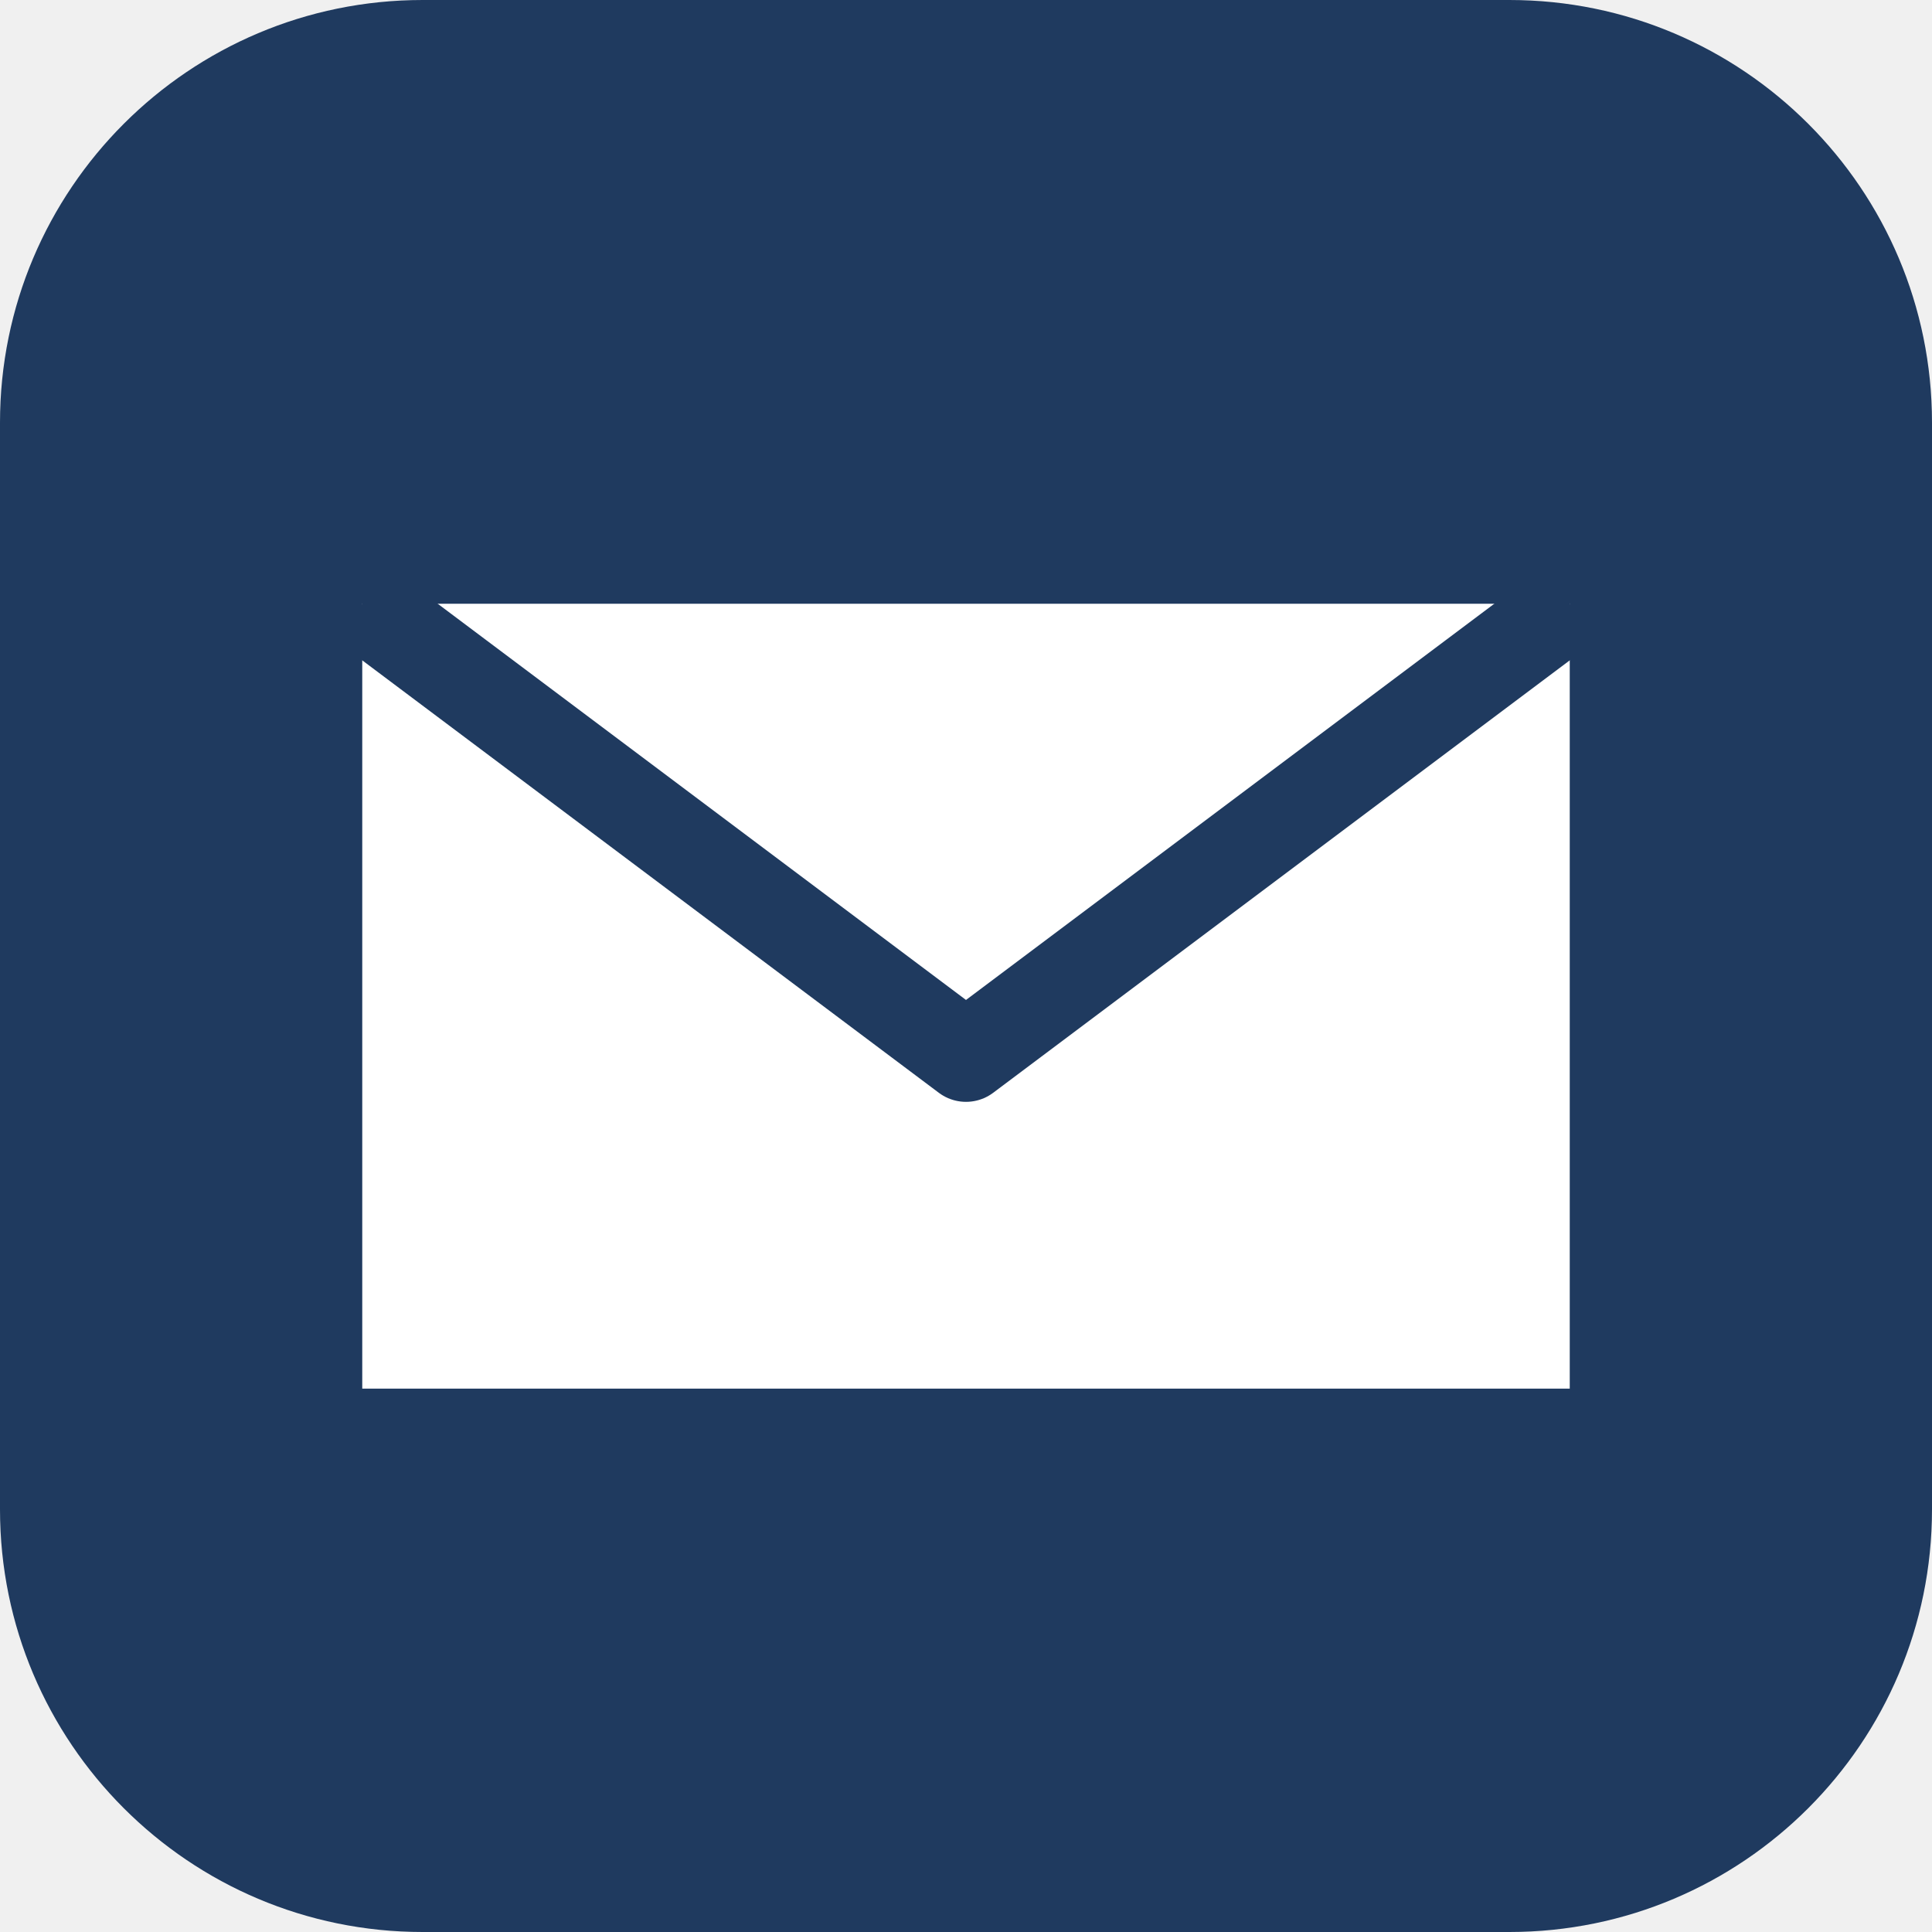
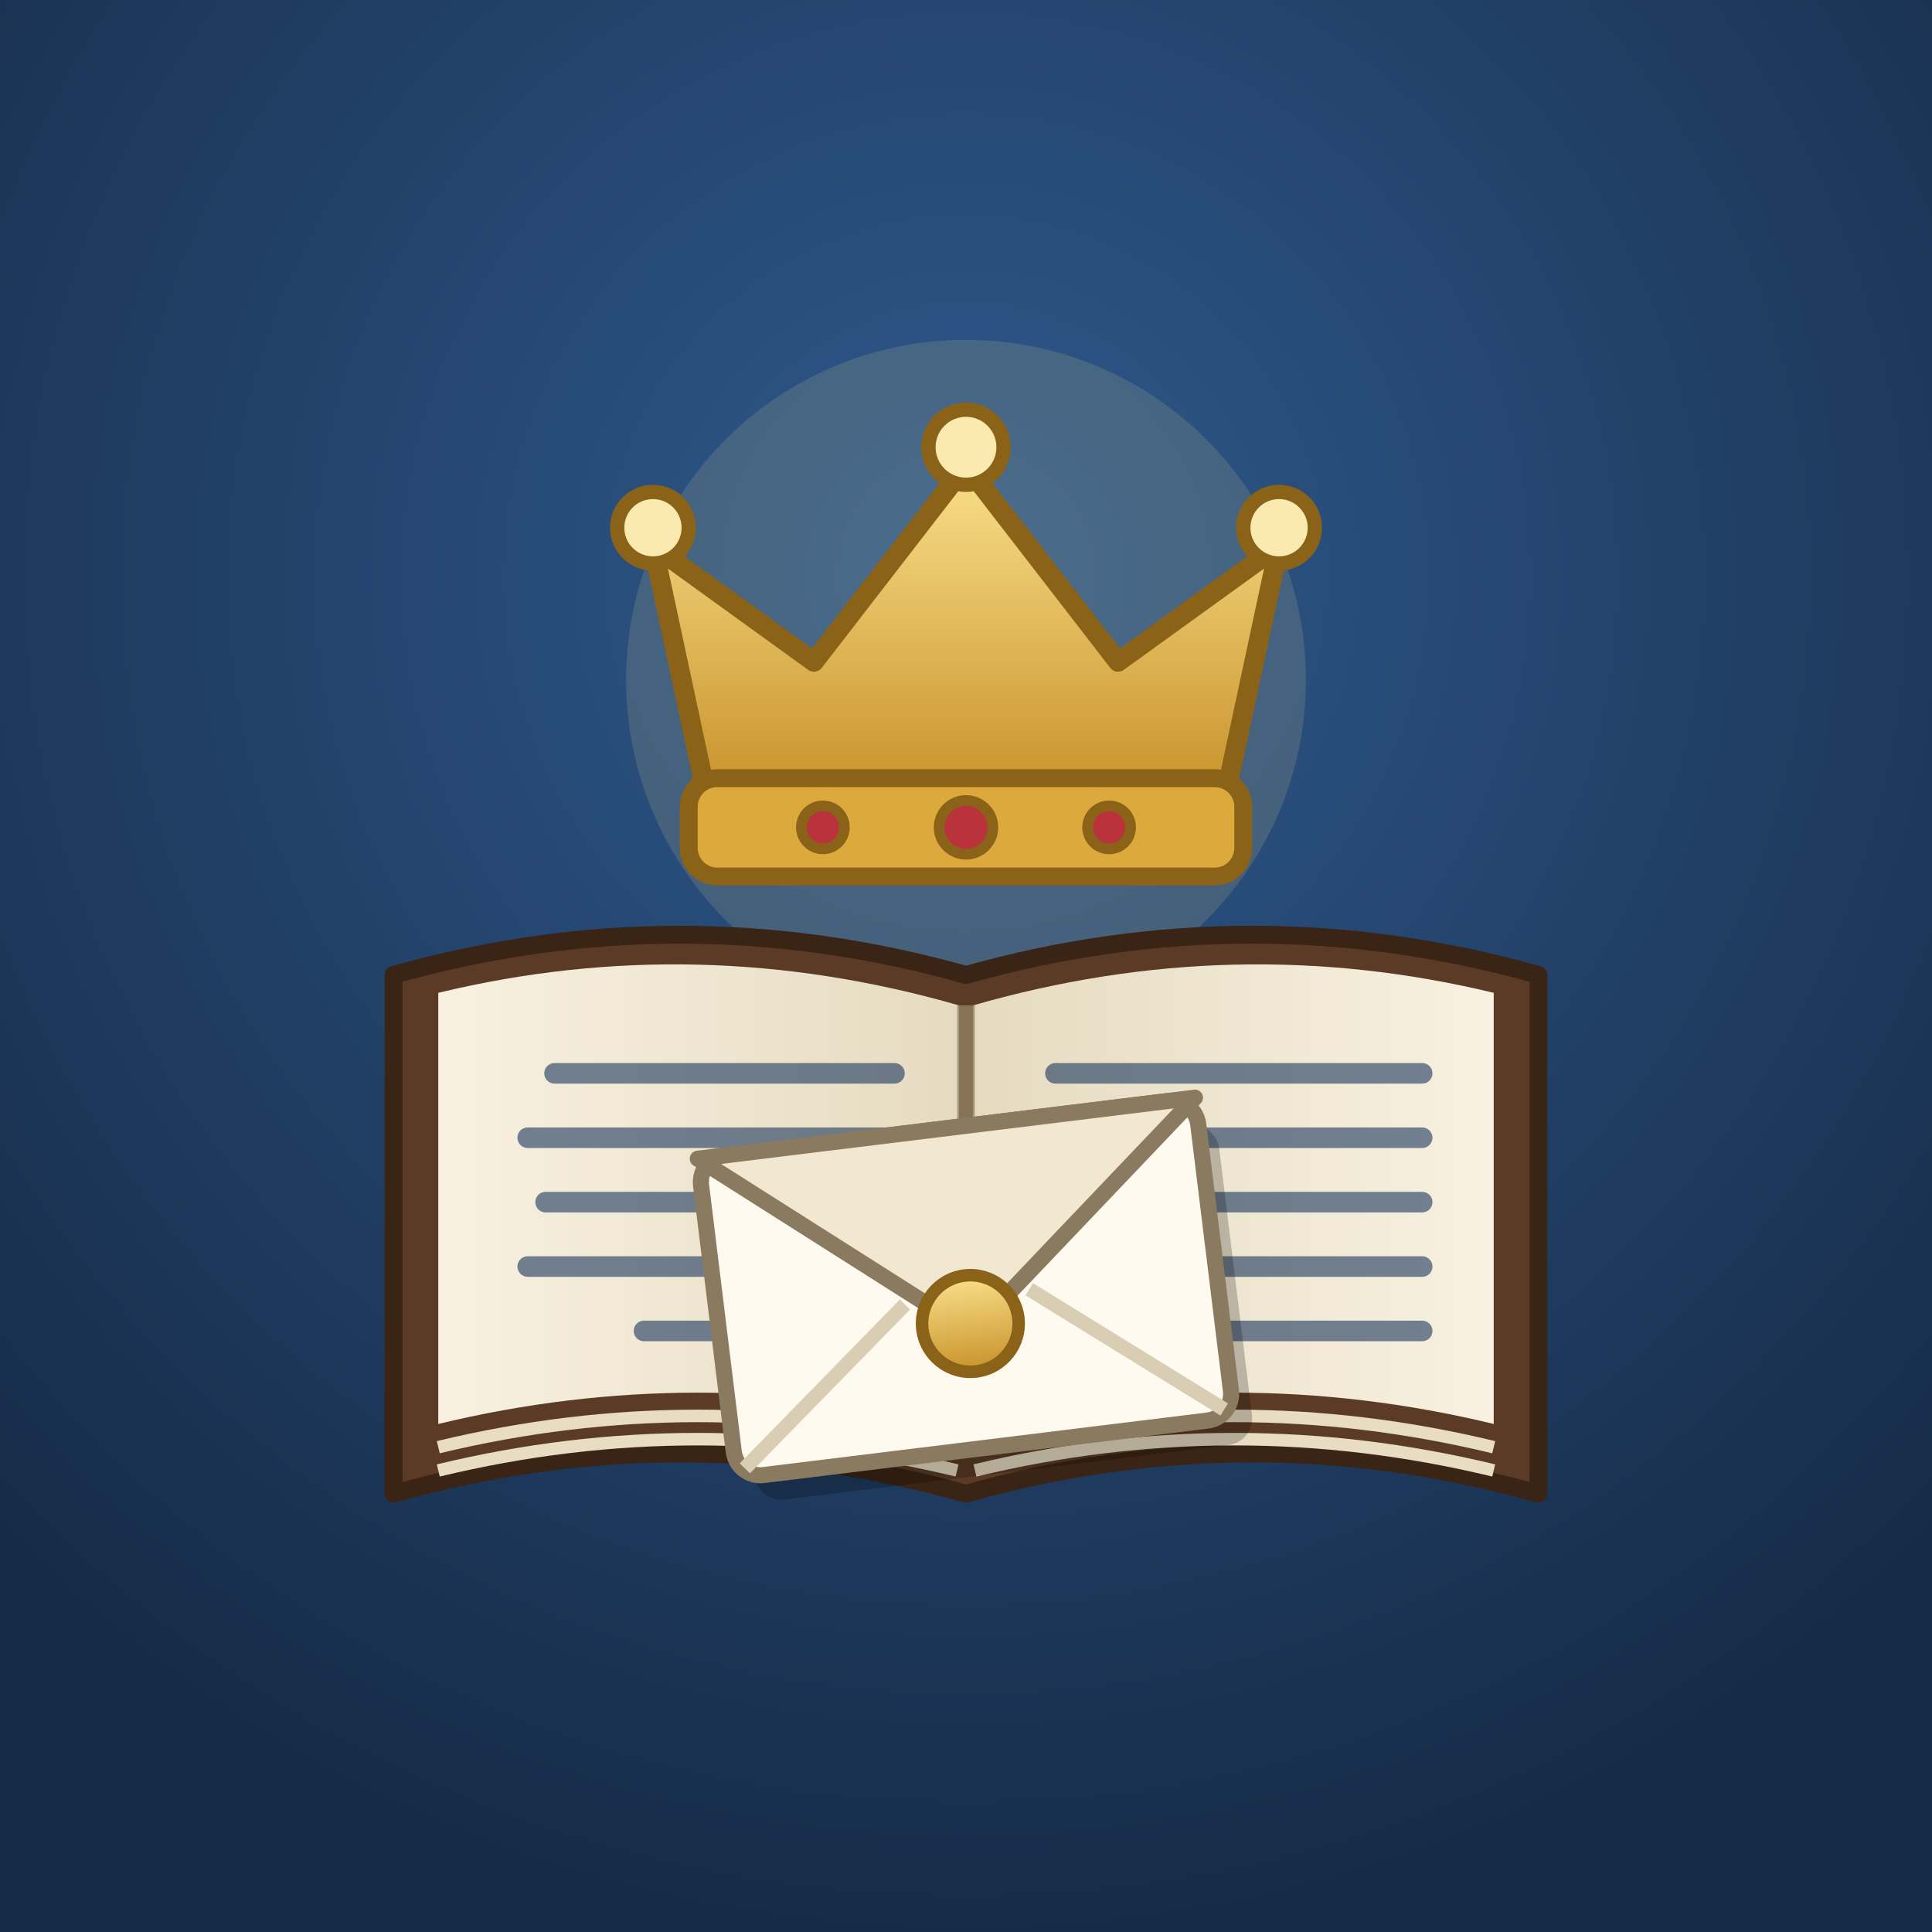
- <svg xmlns="http://www.w3.org/2000/svg" viewBox="0 0 64 64">
-   <rect width="64" height="64" rx="14" fill="#1f3a5f" />
-   <path d="M12 20h40v26H12z" fill="#fff" />
-   <path d="M12 20l20 15 20-15" fill="none" stroke="#1f3a5f" stroke-width="3" stroke-linejoin="round" />
+ <svg xmlns="http://www.w3.org/2000/svg" viewBox="0 0 108 108">
+   <defs>
+     <radialGradient id="sky" cx="50%" cy="30%" r="70%">
+       <stop offset="0" stop-color="#2f5a8e" />
+       <stop offset="1" stop-color="#162b47" />
+     </radialGradient>
+     <linearGradient id="gold" x1="0" y1="0" x2="0" y2="1">
+       <stop offset="0" stop-color="#f9df8a" />
+       <stop offset="1" stop-color="#c8922a" />
+     </linearGradient>
+     <linearGradient id="pageL" x1="0" y1="0" x2="1" y2="0">
+       <stop offset="0" stop-color="#f8f1e1" />
+       <stop offset="1" stop-color="#e6dbc1" />
+     </linearGradient>
+     <linearGradient id="pageR" x1="0" y1="0" x2="1" y2="0">
+       <stop offset="0" stop-color="#e6dbc1" />
+       <stop offset="1" stop-color="#f8f1e1" />
+     </linearGradient>
+   </defs>
+   <g id="bg">
+     <rect width="108" height="108" fill="url(#sky)" />
+   </g>
+   <g id="art" transform="translate(0 2)">
+     <circle cx="54" cy="36" r="19" fill="#f9df8a" opacity="0.14" />
+     <g stroke="#8a6218" stroke-linejoin="round">
+       <path d="M39.5 42.5 L36.5 28.5 L45.5 35 L54 24 L62.5 35 L71.5 28.5 L68.5 42.5 Z" fill="url(#gold)" stroke-width="1.1" />
+       <rect x="38.5" y="41.5" width="31" height="5.5" rx="1.6" fill="#dca93c" stroke-width="1" />
+       <g fill="#fbeab0" stroke-width="0.8">
+         <circle cx="36.5" cy="27.5" r="2" />
+         <circle cx="54" cy="23" r="2.1" />
+         <circle cx="71.5" cy="27.5" r="2" />
+       </g>
+       <g fill="#b9323c" stroke-width="0.6">
+         <circle cx="46" cy="44.25" r="1.2" />
+         <circle cx="54" cy="44.25" r="1.5" />
+         <circle cx="62" cy="44.25" r="1.2" />
+       </g>
+     </g>
+     <path d="M54 52.5 Q38 48 22 52.5 L22 81.5 Q38 77 54 81.5 Q70 77 86 81.5 L86 52.5 Q70 48 54 52.5 Z" fill="#5b3b25" stroke="#3a2415" stroke-width="1" stroke-linejoin="round" />
+     <path d="M24.5 78.9 Q39 75.4 53.5 78.9 M24.5 80.2 Q39 76.7 53.5 80.2 M54.5 78.9 Q69 75.4 83.5 78.9 M54.5 80.2 Q69 76.7 83.5 80.2" fill="none" stroke="#e8dcc2" stroke-width="0.7" />
+     <path d="M53.6 54.2 Q39 50 24.5 53.5 L24.5 77.6 Q39 74.1 53.6 77.6 Z" fill="url(#pageL)" />
+     <path d="M54.4 54.2 Q69 50 83.5 53.5 L83.5 77.6 Q69 74.1 54.4 77.6 Z" fill="url(#pageR)" />
+     <path d="M54 54.2 L54 77.6" stroke="#9a8a6a" stroke-width="1" opacity="0.7" />
+     <g stroke="#1f3a5f" stroke-width="1.15" stroke-linecap="round" opacity="0.62">
+       <path d="M50 58 H31 M50 61.6 H29.5 M50 65.2 H30.5 M50 68.8 H29.5 M50 72.4 H36" />
+       <path d="M79.5 58 H59 M79.5 61.6 H58 M79.5 65.2 H59.5 M79.5 68.8 H58 M79.5 72.4 H66" />
+     </g>
+     <g transform="translate(54 70) rotate(-7)">
+       <rect x="-13" y="-7.5" width="28" height="18" rx="1.5" fill="#000" opacity="0.22" />
+       <rect x="-14" y="-9" width="28" height="18" rx="1.5" fill="#fffaf0" stroke="#8a7a60" stroke-width="0.9" />
+       <path d="M-14 -9 L0 2.5 L14 -9 Z" fill="#f2e8d2" stroke="#8a7a60" stroke-width="0.9" stroke-linejoin="round" />
+       <path d="M-13.5 8.5 L-3.5 0.5 M13.5 8.5 L3.5 0.5" fill="none" stroke="#d9cdb3" stroke-width="0.8" />
+       <circle cx="0" cy="2" r="2.7" fill="url(#gold)" stroke="#8a6218" stroke-width="0.7" />
+     </g>
+   </g>
</svg>
